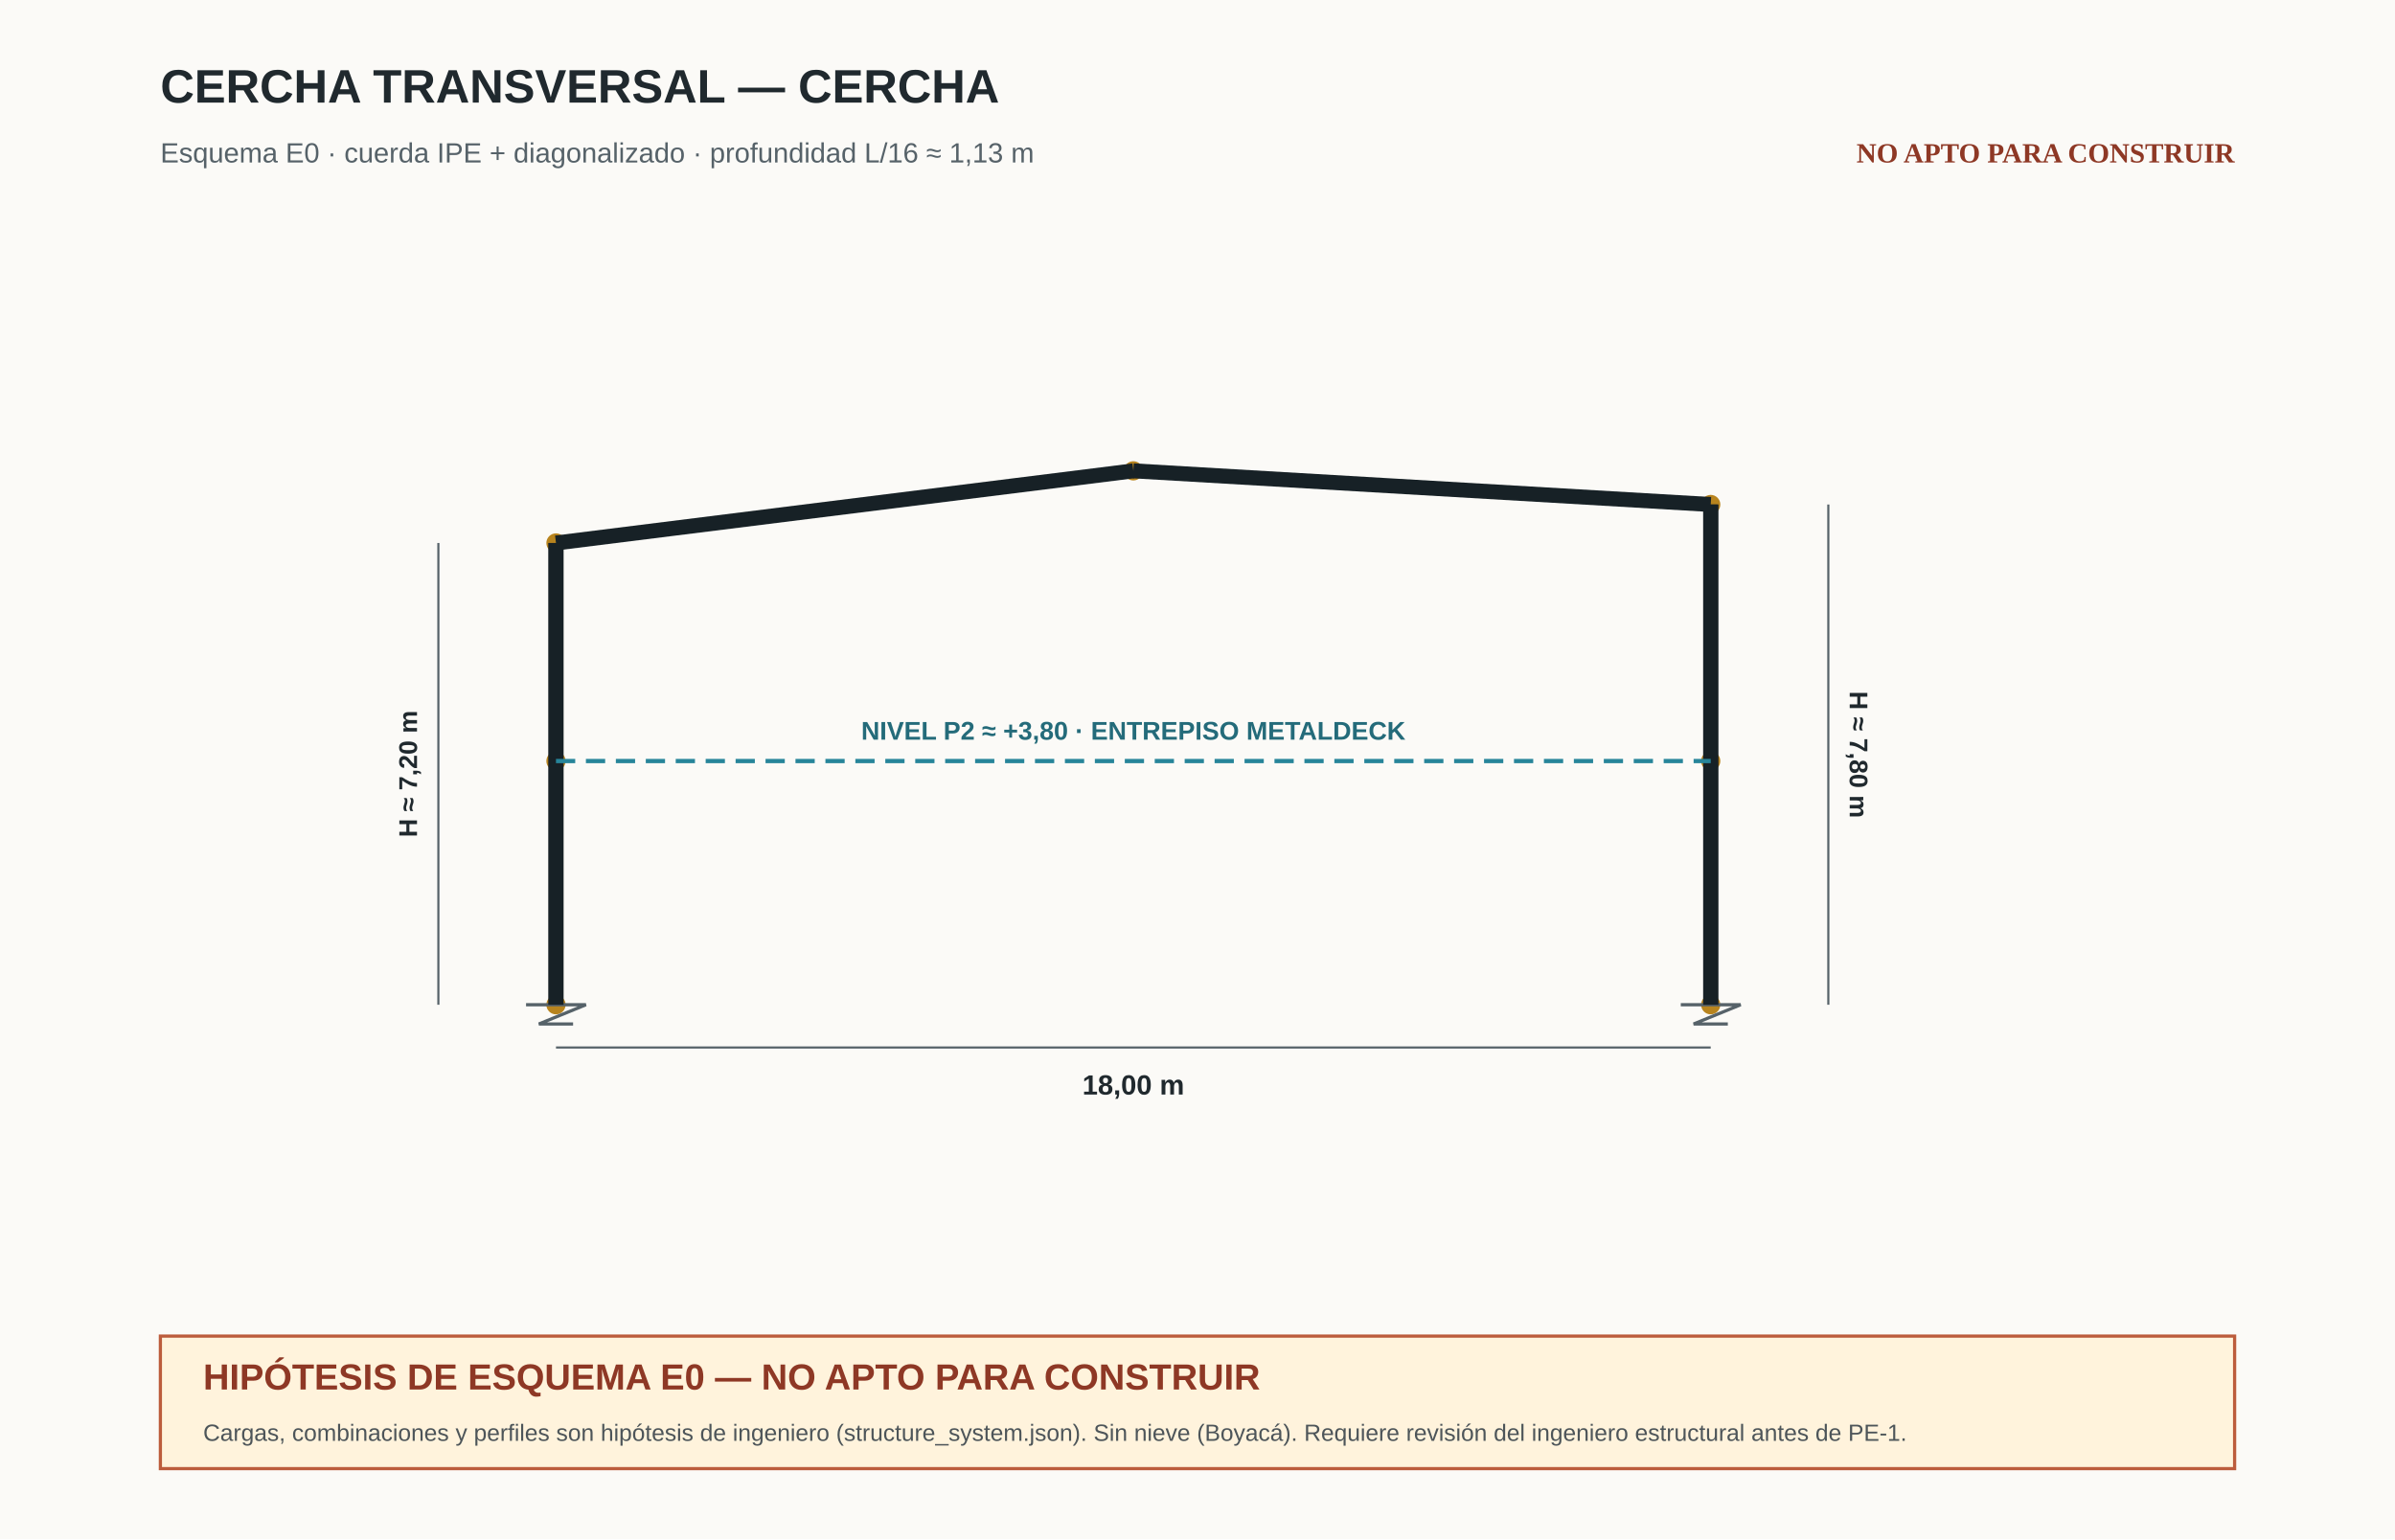
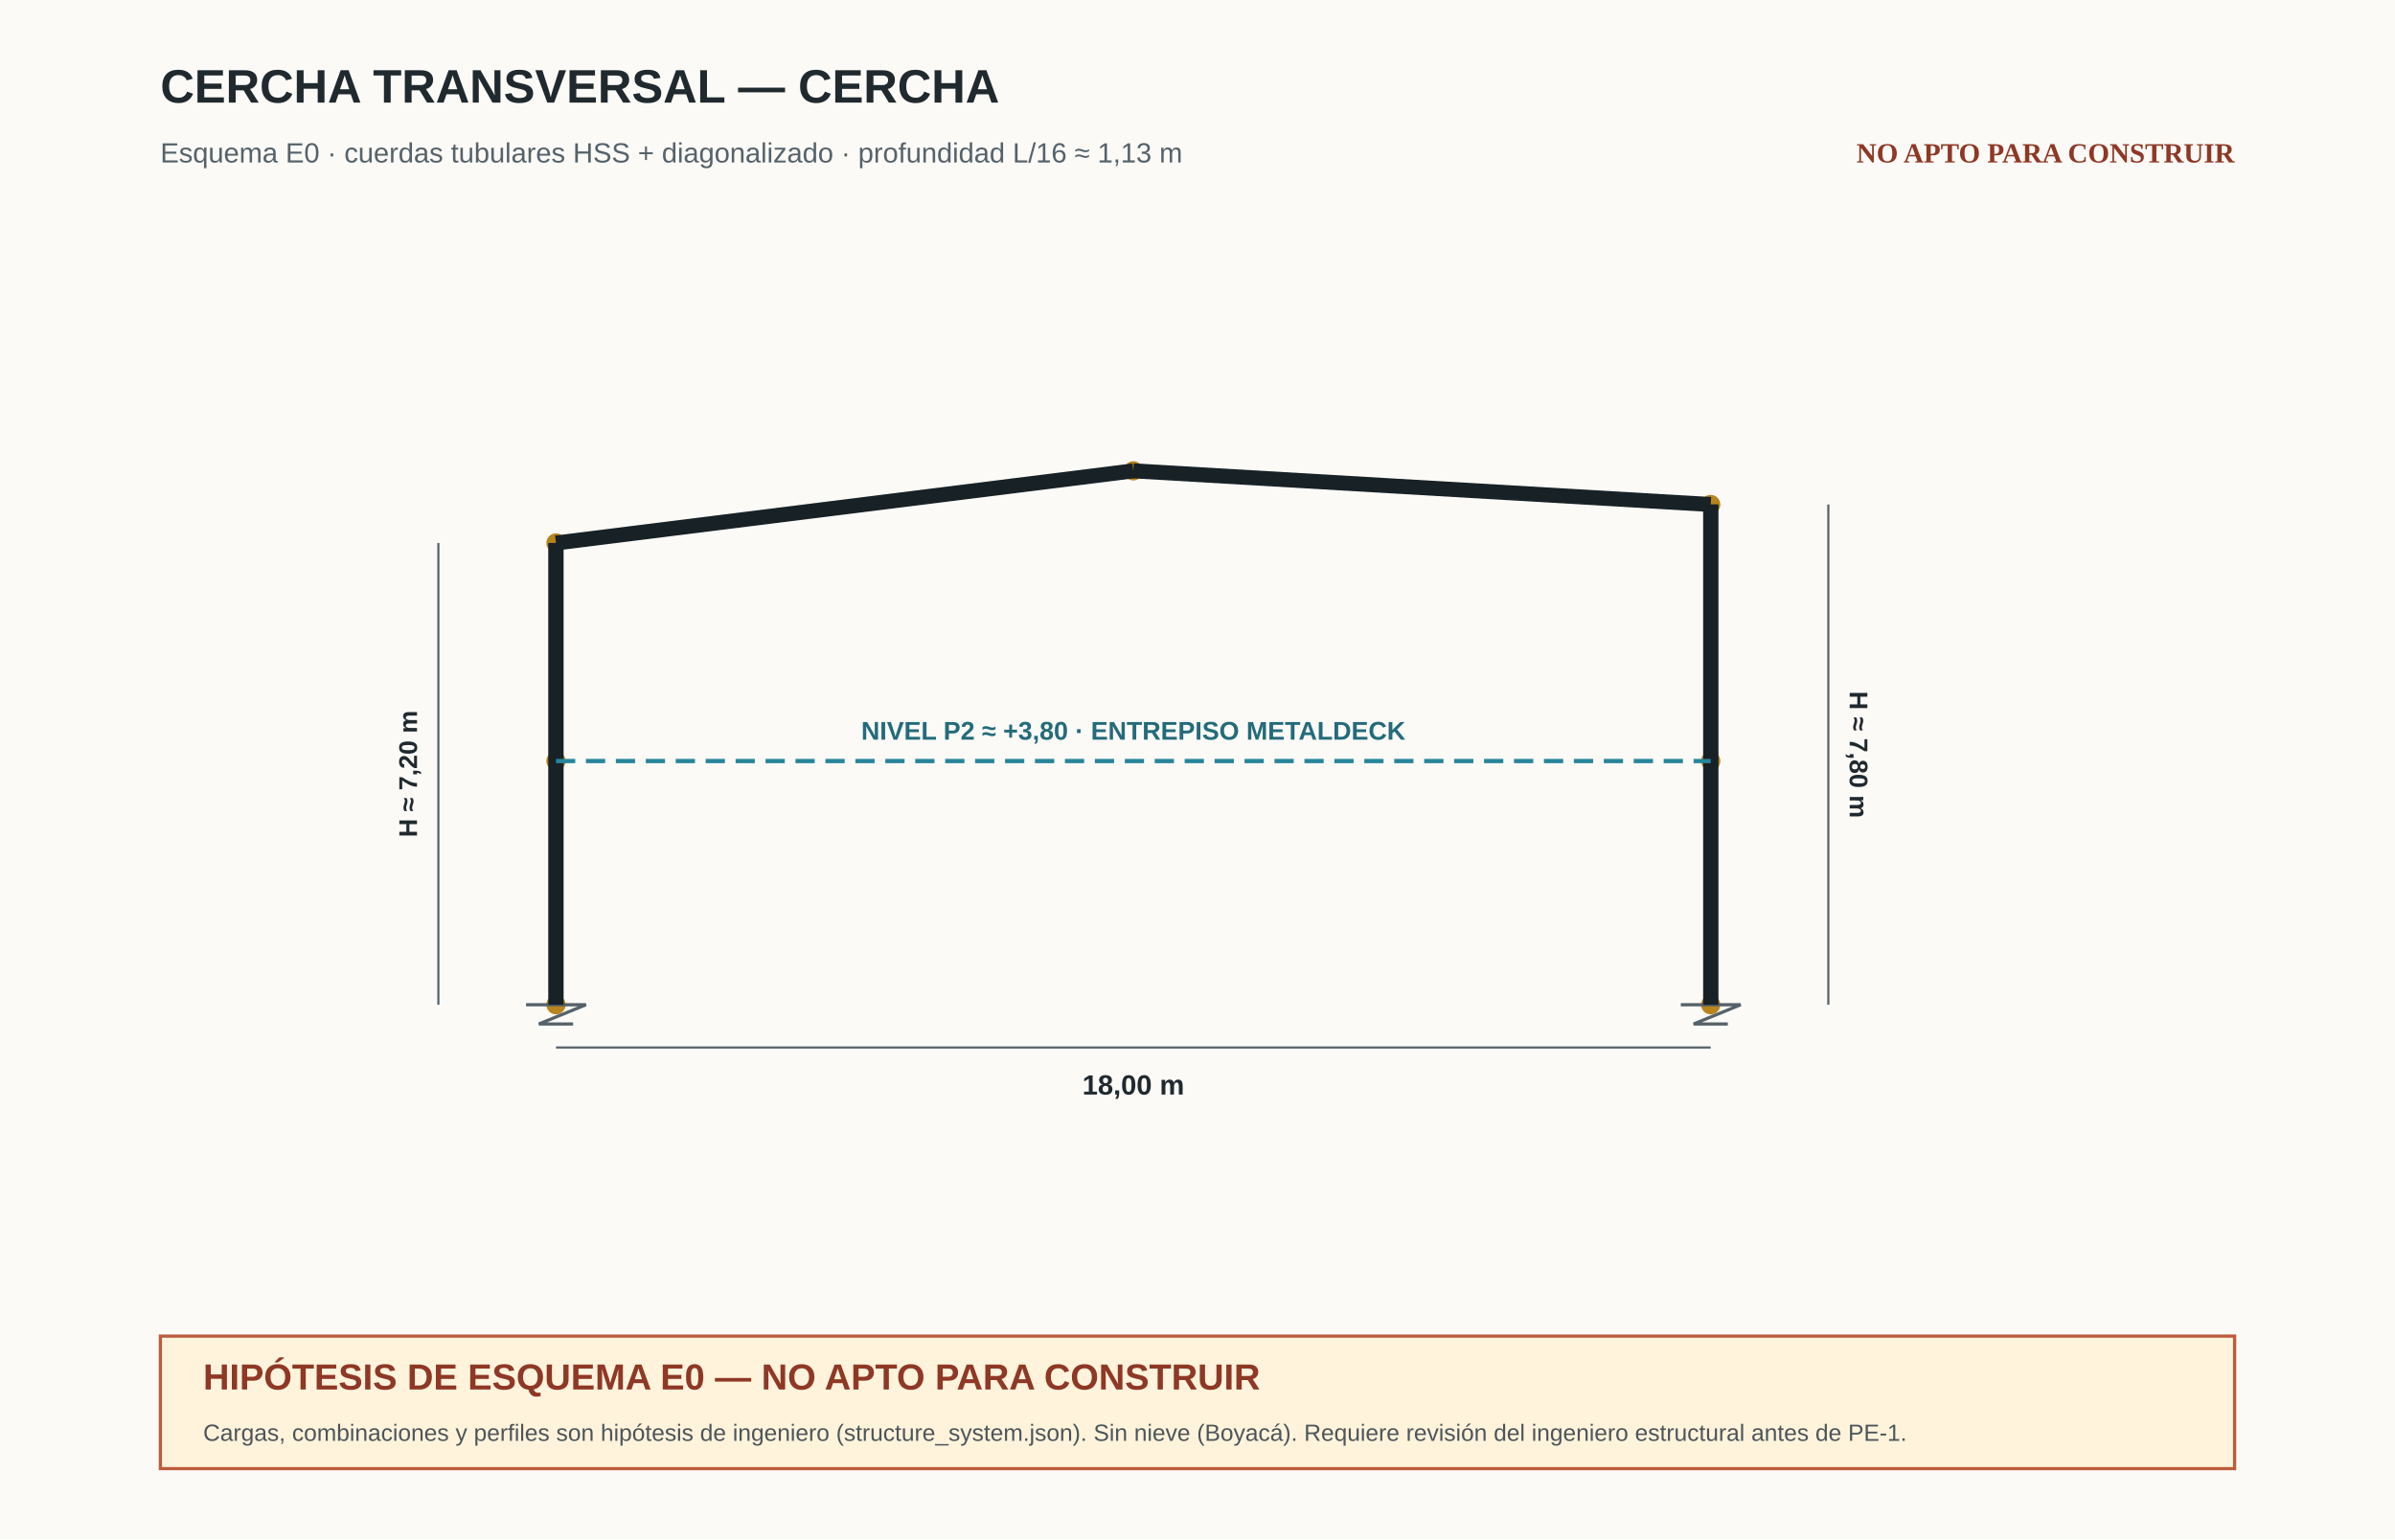
<svg xmlns="http://www.w3.org/2000/svg" width="1120" height="720" viewBox="0 0 1120 720">
  <rect width="1120" height="720" fill="#fbfaf7" />
  <text x="75" y="48" font-family="Arial" font-size="22" font-weight="700" fill="#20292e">CERCHA TRANSVERSAL — CERCHA</text>
-   <text x="75" y="76" font-family="Arial" font-size="13" fill="#566269">Esquema E0 · cuerda IPE + diagonalizado · profundidad L/16 ≈ 1,13 m</text>
+   <text x="75" y="76" font-family="Arial" font-size="13" fill="#566269">Esquema E0 · cuerdas tubulares HSS + diagonalizado · profundidad L/16 ≈ 1,13 m</text>
  <text x="1045" y="76" text-anchor="end" font-size="13" font-weight="700" fill="#8e3825">NO APTO PARA CONSTRUIR</text>
  <g font-family="Arial" fill="#20292e">
    <circle cx="260.0" cy="470.0" r="4.5" fill="#b8841e" />
    <path d="M 246.0 470.0 L 274.0 470.0 L 252.0 479.0 L 268.0 479.0" fill="none" stroke="#566269" stroke-width="1.5" />
    <circle cx="260.0" cy="254.0" r="4.5" fill="#b8841e" />
    <circle cx="800.0" cy="470.0" r="4.5" fill="#b8841e" />
    <path d="M 786.0 470.0 L 814.0 470.0 L 792.0 479.0 L 808.0 479.0" fill="none" stroke="#566269" stroke-width="1.5" />
    <circle cx="800.0" cy="236.0" r="4.5" fill="#b8841e" />
    <circle cx="530.0" cy="220.25" r="4.5" fill="#b8841e" />
    <circle cx="260.0" cy="356.0" r="4.5" fill="#b8841e" />
    <circle cx="800.0" cy="356.0" r="4.5" fill="#b8841e" />
    <line x1="260.0" y1="470.0" x2="260.0" y2="254.0" stroke="#172126" stroke-width="7.0" />
    <line x1="800.0" y1="470.0" x2="800.0" y2="236.0" stroke="#172126" stroke-width="7.0" />
    <line x1="260.0" y1="470.0" x2="260.0" y2="356.0" stroke="#172126" stroke-width="7.0" />
    <line x1="260.0" y1="356.0" x2="260.0" y2="254.0" stroke="#172126" stroke-width="7.0" />
    <line x1="800.0" y1="470.0" x2="800.0" y2="356.0" stroke="#172126" stroke-width="7.0" />
    <line x1="800.0" y1="356.0" x2="800.0" y2="236.0" stroke="#172126" stroke-width="7.0" />
    <line x1="260.0" y1="254.0" x2="530.0" y2="220.25" stroke="#172126" stroke-width="7.0" />
    <line x1="530.0" y1="220.25" x2="800.0" y2="236.0" stroke="#172126" stroke-width="7.0" />
    <line x1="260.0" y1="490.0" x2="800.0" y2="490.0" stroke="#566269" stroke-width="1" />
    <text x="530.0" y="512.0" text-anchor="middle" font-size="13" font-weight="700">18,00 m</text>
    <line x1="205.0" y1="470.0" x2="205.0" y2="254.0" stroke="#566269" stroke-width="1" />
    <text x="195.0" y="362.0" text-anchor="middle" font-size="12" font-weight="700" transform="rotate(-90 195.0 362.0)">H ≈ 7,20 m</text>
    <line x1="855.0" y1="470.0" x2="855.0" y2="236.0" stroke="#566269" stroke-width="1" />
    <text x="865.0" y="353.0" text-anchor="middle" font-size="12" font-weight="700" transform="rotate(90 865.0 353.0)">H ≈ 7,80 m</text>
    <line x1="260.0" y1="356.0" x2="800.0" y2="356.0" stroke="#27859a" stroke-width="2" stroke-dasharray="9 5" />
    <text x="530.0" y="346.0" text-anchor="middle" font-size="12" font-weight="700" fill="#246b7a">NIVEL P2 ≈ +3,80 · ENTREPISO METALDECK</text>
  </g>
  <rect x="75" y="625" width="970" height="62" fill="#fff3dc" stroke="#bc5c3c" stroke-width="1.5" />
  <text x="95" y="650" font-family="Arial" font-size="17" font-weight="700" fill="#8e3825">HIPÓTESIS DE ESQUEMA E0 — NO APTO PARA CONSTRUIR</text>
  <text x="95" y="674" font-family="Arial" font-size="11" fill="#4d5559">Cargas, combinaciones y perfiles son hipótesis de ingeniero (structure_system.json). Sin nieve (Boyacá). Requiere revisión del ingeniero estructural antes de PE-1.</text>
</svg>
